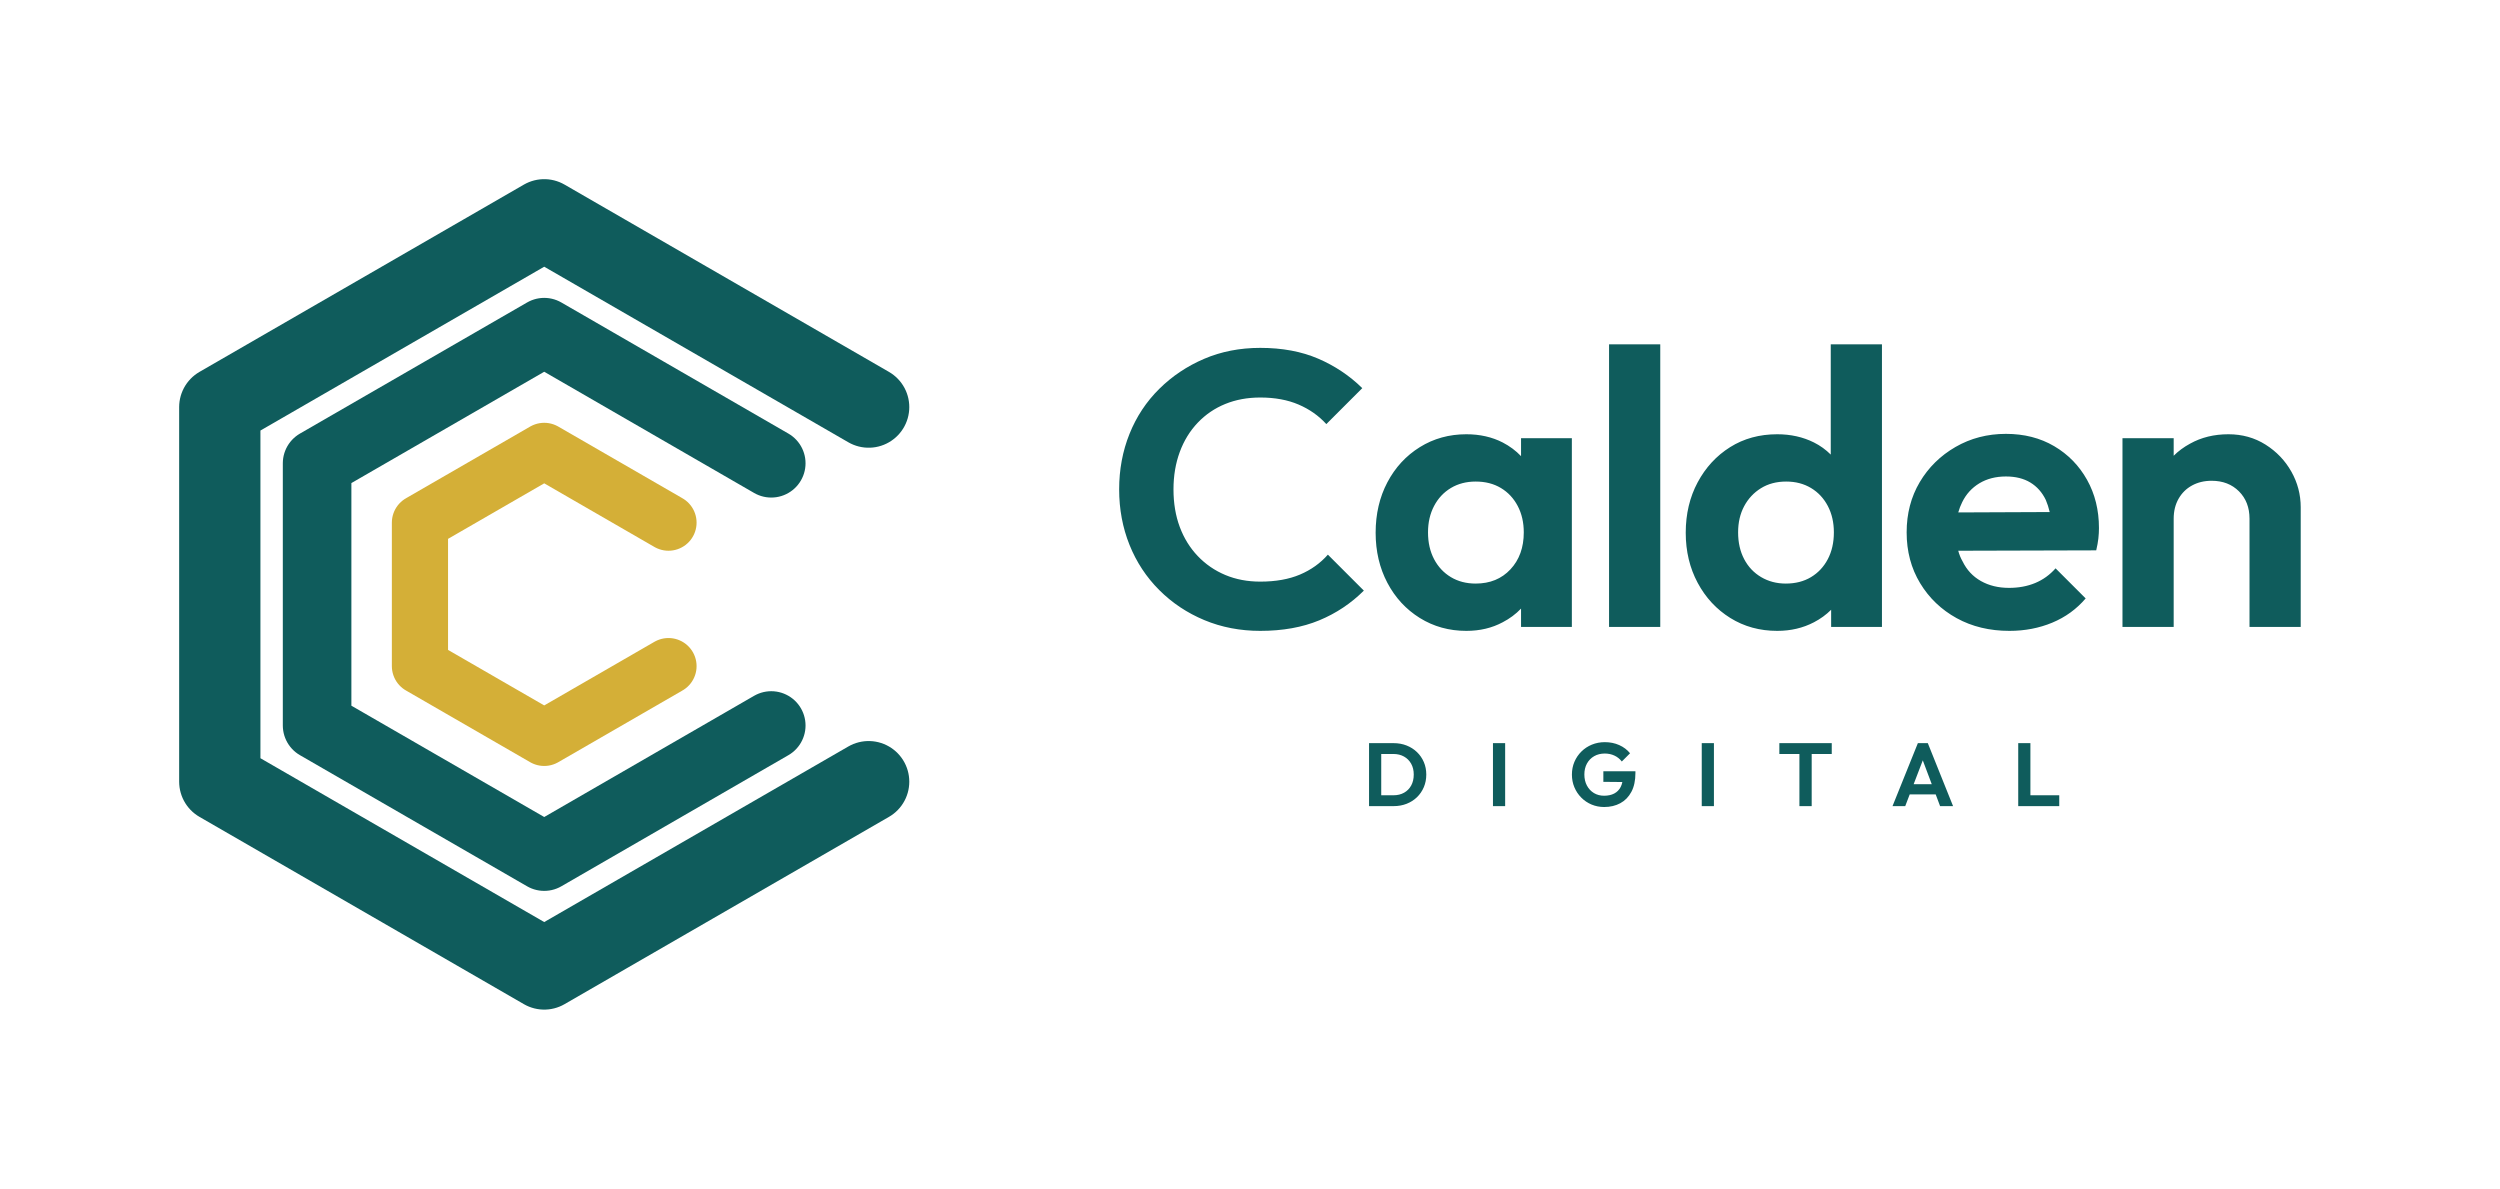
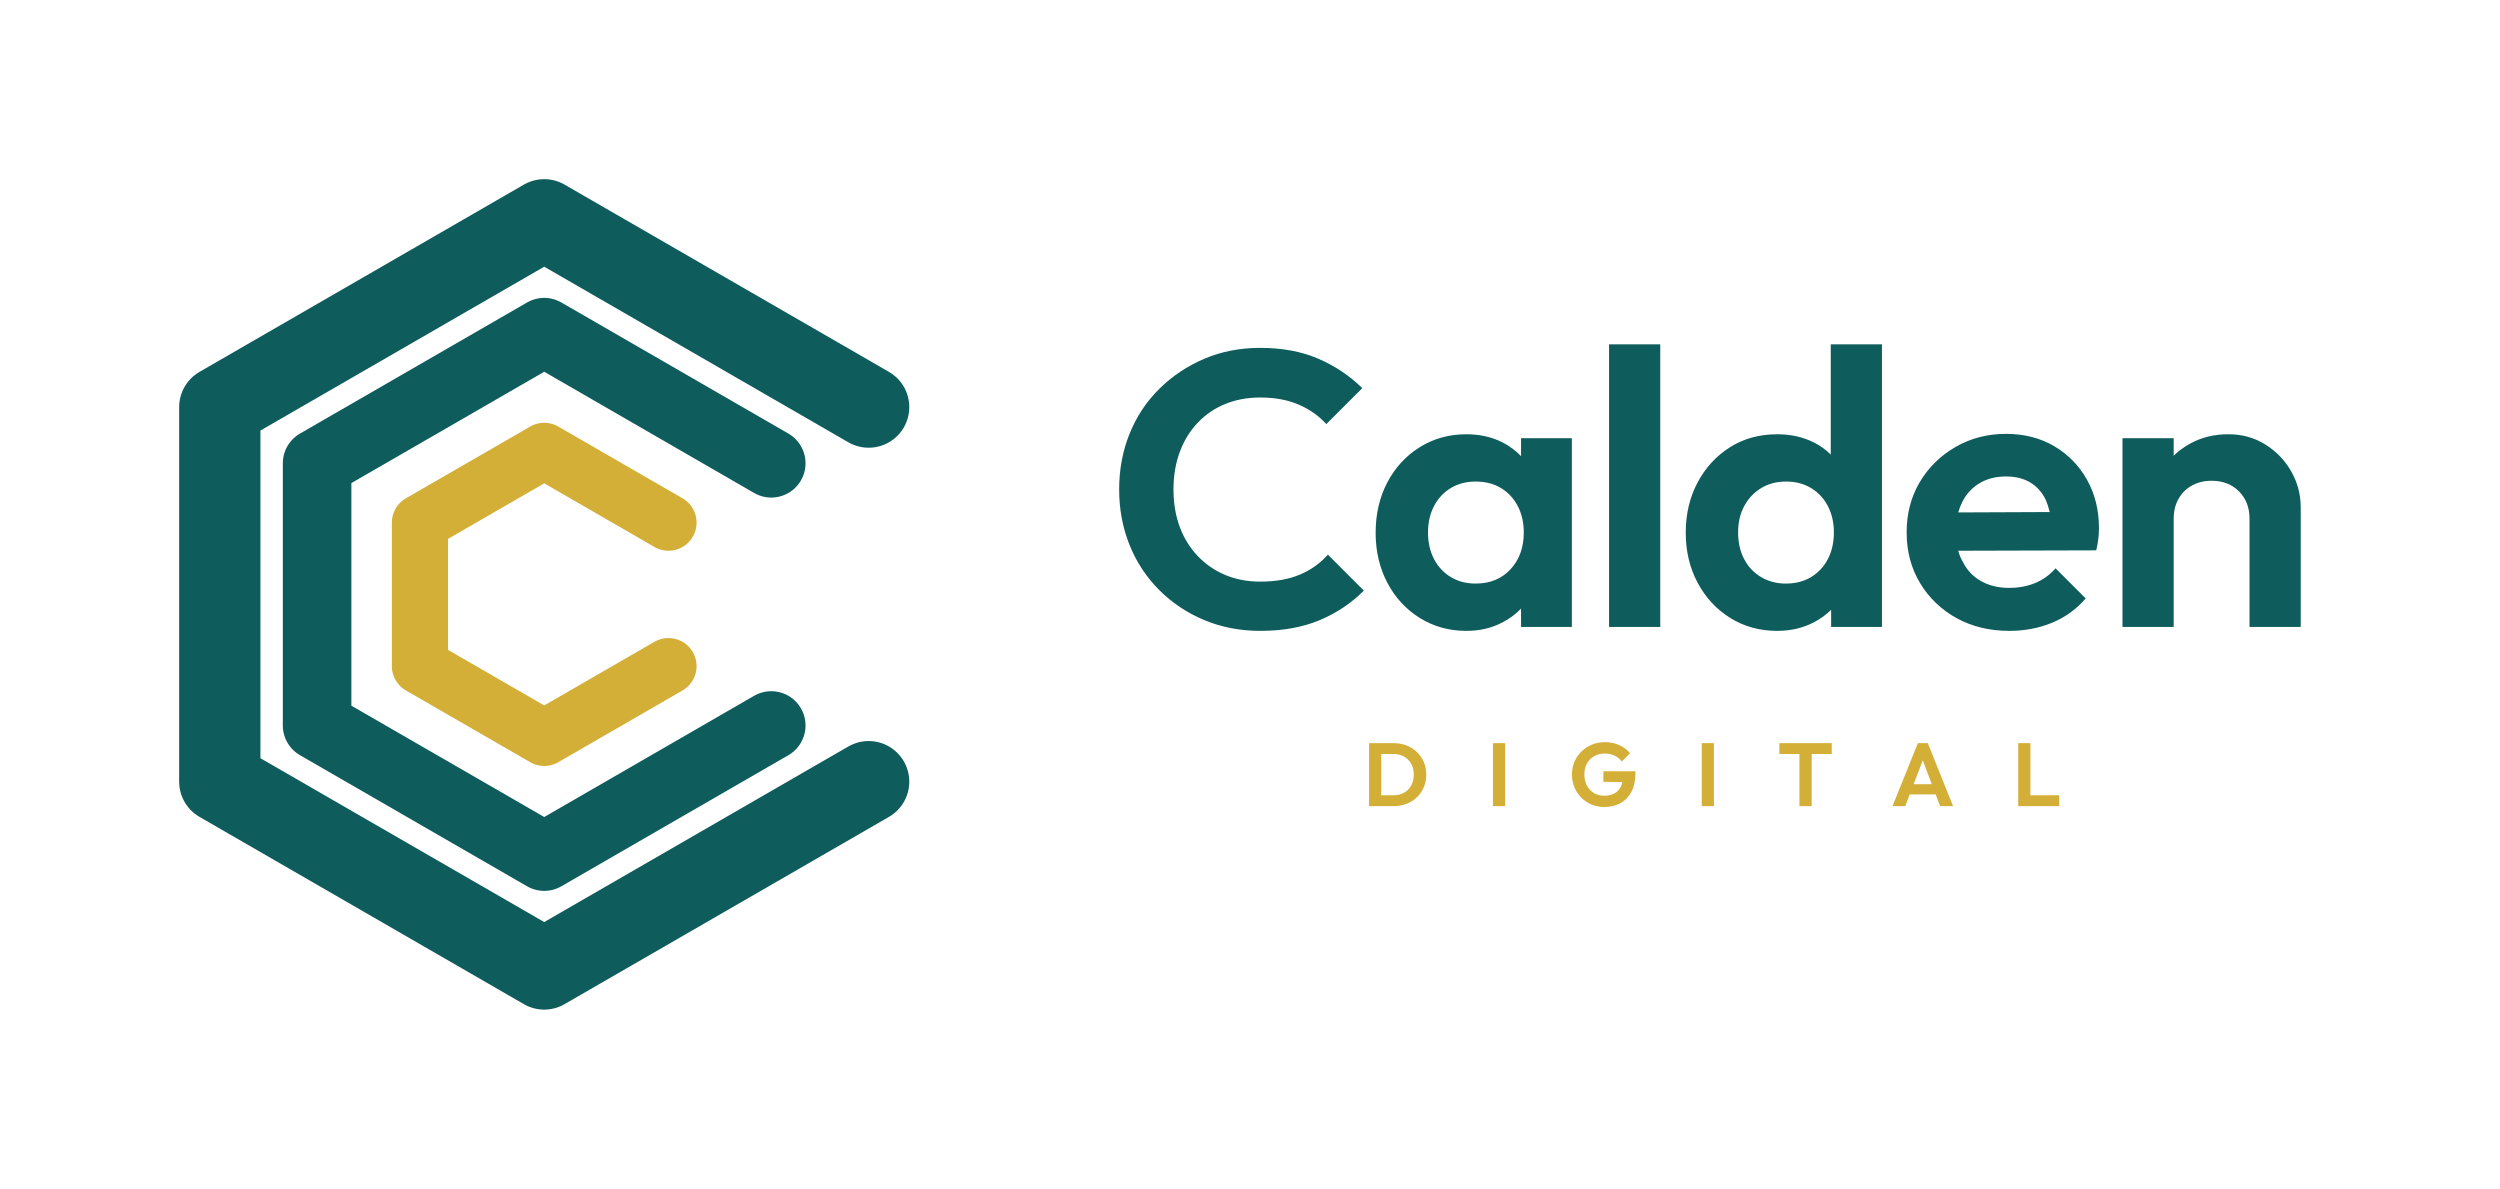
<svg xmlns="http://www.w3.org/2000/svg" viewBox="0 0 307 146" width="307" height="146">
  <path d="M106.67 49.99 L66.83 26.99 L26.99 49.99 L26.99 95.99 L66.83 118.99 L106.67 95.99" fill="none" stroke="#0F5C5C" stroke-width="9.98" stroke-linecap="round" stroke-linejoin="round" />
  <path d="M94.71 56.89 L66.83 40.79 L38.94 56.89 L38.94 89.09 L66.83 105.19 L94.71 89.09" fill="none" stroke="#0F5C5C" stroke-width="8.42" stroke-linecap="round" stroke-linejoin="round" />
  <path d="M82.09 64.18 L66.83 55.37 L51.57 64.18 L51.57 81.80 L66.83 90.61 L82.09 81.80" fill="none" stroke="#D4AF37" stroke-width="6.90" stroke-linecap="round" stroke-linejoin="round" />
  <path d="M154.76 77.471Q151.064 77.471 147.896 76.151Q144.728 74.831 142.352 72.455Q139.976 70.079 138.704 66.911Q137.432 63.743 137.432 60.095Q137.432 56.447 138.704 53.279Q139.976 50.111 142.352 47.759Q144.728 45.407 147.872 44.063Q151.016 42.719 154.76 42.719Q158.792 42.719 161.864 44.039Q164.936 45.359 167.288 47.663L162.872 52.079Q161.48 50.543 159.464 49.679Q157.448 48.815 154.76 48.815Q152.408 48.815 150.464 49.607Q148.52 50.399 147.08 51.911Q145.64 53.423 144.872 55.511Q144.104 57.599 144.104 60.095Q144.104 62.639 144.872 64.703Q145.64 66.767 147.08 68.279Q148.52 69.791 150.464 70.607Q152.408 71.423 154.76 71.423Q157.592 71.423 159.632 70.559Q161.672 69.695 163.064 68.111L167.48 72.527Q165.128 74.879 162.008 76.175Q158.888 77.471 154.76 77.471ZM180.064 77.471Q176.896 77.471 174.352 75.887Q171.808 74.303 170.368 71.567Q168.928 68.831 168.928 65.423Q168.928 61.967 170.368 59.231Q171.808 56.495 174.352 54.911Q176.896 53.327 180.064 53.327Q182.56 53.327 184.528 54.335Q185.824 55.007 186.784 56.015V53.807H193.024V76.991H186.784V74.735Q185.824 75.743 184.528 76.415Q182.56 77.471 180.064 77.471ZM181.216 71.663Q183.856 71.663 185.488 69.911Q187.12 68.159 187.12 65.375Q187.12 63.551 186.376 62.135Q185.632 60.719 184.312 59.927Q182.992 59.135 181.216 59.135Q179.488 59.135 178.168 59.927Q176.848 60.719 176.104 62.135Q175.36 63.551 175.36 65.375Q175.36 67.247 176.104 68.663Q176.848 70.079 178.168 70.871Q179.488 71.663 181.216 71.663ZM197.592 76.991V42.287H203.88V76.991ZM218.24 77.471Q215.024 77.471 212.48 75.887Q209.936 74.303 208.472 71.567Q207.008 68.831 207.008 65.423Q207.008 61.967 208.472 59.231Q209.936 56.495 212.456 54.911Q214.976 53.327 218.24 53.327Q220.736 53.327 222.752 54.335Q223.904 54.911 224.816 55.823V42.287H231.104V76.991H224.864V74.879Q223.952 75.791 222.752 76.415Q220.736 77.471 218.24 77.471ZM219.296 71.663Q221.072 71.663 222.392 70.871Q223.712 70.079 224.456 68.663Q225.2 67.247 225.2 65.375Q225.2 63.551 224.456 62.135Q223.712 60.719 222.392 59.927Q221.072 59.135 219.344 59.135Q217.568 59.135 216.248 59.951Q214.928 60.767 214.184 62.159Q213.44 63.551 213.44 65.375Q213.44 67.247 214.184 68.663Q214.928 70.079 216.272 70.871Q217.616 71.663 219.296 71.663ZM246.76 77.471Q243.112 77.471 240.28 75.911Q237.448 74.351 235.792 71.615Q234.136 68.879 234.136 65.375Q234.136 61.919 235.744 59.207Q237.352 56.495 240.136 54.887Q242.92 53.279 246.328 53.279Q249.688 53.279 252.256 54.791Q254.824 56.303 256.288 58.919Q257.752 61.535 257.752 64.847Q257.752 65.471 257.68 66.119Q257.608 66.767 257.416 67.583L240.472 67.631Q240.664 68.351 241 68.927Q241.768 70.511 243.256 71.351Q244.744 72.191 246.712 72.191Q248.488 72.191 249.928 71.591Q251.368 70.991 252.424 69.791L256.12 73.487Q254.44 75.455 252.016 76.463Q249.592 77.471 246.76 77.471ZM240.472 62.927 251.704 62.879Q251.512 62.063 251.224 61.391Q250.552 59.999 249.328 59.255Q248.104 58.511 246.328 58.511Q244.456 58.511 243.064 59.351Q241.672 60.191 240.952 61.679Q240.664 62.255 240.472 62.927ZM276.24 76.991V63.695Q276.24 61.631 274.944 60.335Q273.648 59.039 271.584 59.039Q270.24 59.039 269.184 59.615Q268.128 60.191 267.528 61.247Q266.928 62.303 266.928 63.695V76.991H260.64V53.807H266.928V55.967Q267.792 55.103 268.944 54.479Q271.008 53.327 273.648 53.327Q276.192 53.327 278.208 54.599Q280.224 55.871 281.376 57.911Q282.528 59.951 282.528 62.303V76.991Z" fill="#0F5C5C" />
-   <path d="M168.119 98.991V91.258H171.133Q171.991 91.258 172.722 91.544Q173.454 91.83 173.998 92.352Q174.543 92.875 174.845 93.579Q175.148 94.283 175.148 95.119Q175.148 95.955 174.845 96.665Q174.543 97.374 174.004 97.897Q173.465 98.419 172.733 98.705Q172.002 98.991 171.155 98.991ZM169.615 92.589V97.66H171.111Q171.859 97.66 172.42 97.346Q172.981 97.033 173.294 96.461Q173.608 95.889 173.608 95.108Q173.608 94.349 173.289 93.782Q172.97 93.216 172.409 92.903Q171.848 92.589 171.111 92.589ZM183.336 98.991V91.258H184.832V98.991ZM196.991 99.101Q196.166 99.101 195.445 98.798Q194.725 98.496 194.18 97.946Q193.636 97.396 193.333 96.675Q193.031 95.955 193.031 95.119Q193.031 94.272 193.339 93.552Q193.647 92.831 194.197 92.287Q194.747 91.742 195.484 91.44Q196.221 91.137 197.079 91.137Q198.036 91.137 198.839 91.495Q199.642 91.852 200.17 92.501L199.158 93.513Q198.795 93.04 198.256 92.787Q197.717 92.534 197.068 92.534Q196.331 92.534 195.764 92.858Q195.198 93.183 194.879 93.76Q194.56 94.338 194.56 95.108Q194.56 95.878 194.873 96.466Q195.187 97.055 195.731 97.385Q196.276 97.715 196.98 97.715Q197.706 97.715 198.223 97.446Q198.74 97.176 199.015 96.648Q199.158 96.373 199.224 96.032L196.892 96.01V94.712H200.83V94.921Q200.83 96.307 200.335 97.237Q199.84 98.166 198.976 98.633Q198.113 99.101 196.991 99.101ZM208.974 98.991V91.258H210.47V98.991ZM220.968 98.991V92.589H218.504V91.258H224.939V92.589H222.475V98.991ZM232.401 98.991 235.514 91.258H236.735L239.837 98.991H238.242L237.703 97.55H234.513L233.963 98.991ZM237.219 96.296 236.119 93.37 234.997 96.296ZM247.838 98.991V91.258H249.334V97.66H252.876V98.991Z" fill="#0F5C5C" />
+   <path d="M168.119 98.991V91.258H171.133Q171.991 91.258 172.722 91.544Q173.454 91.83 173.998 92.352Q174.543 92.875 174.845 93.579Q175.148 94.283 175.148 95.119Q175.148 95.955 174.845 96.665Q174.543 97.374 174.004 97.897Q173.465 98.419 172.733 98.705Q172.002 98.991 171.155 98.991ZM169.615 92.589V97.66H171.111Q171.859 97.66 172.42 97.346Q172.981 97.033 173.294 96.461Q173.608 95.889 173.608 95.108Q173.608 94.349 173.289 93.782Q172.97 93.216 172.409 92.903Q171.848 92.589 171.111 92.589ZM183.336 98.991V91.258H184.832V98.991ZM196.991 99.101Q196.166 99.101 195.445 98.798Q194.725 98.496 194.18 97.946Q193.636 97.396 193.333 96.675Q193.031 95.955 193.031 95.119Q193.031 94.272 193.339 93.552Q193.647 92.831 194.197 92.287Q194.747 91.742 195.484 91.44Q196.221 91.137 197.079 91.137Q198.036 91.137 198.839 91.495Q199.642 91.852 200.17 92.501L199.158 93.513Q198.795 93.04 198.256 92.787Q197.717 92.534 197.068 92.534Q196.331 92.534 195.764 92.858Q195.198 93.183 194.879 93.76Q194.56 94.338 194.56 95.108Q194.56 95.878 194.873 96.466Q195.187 97.055 195.731 97.385Q196.276 97.715 196.98 97.715Q197.706 97.715 198.223 97.446Q198.74 97.176 199.015 96.648Q199.158 96.373 199.224 96.032L196.892 96.01V94.712H200.83V94.921Q200.83 96.307 200.335 97.237Q199.84 98.166 198.976 98.633Q198.113 99.101 196.991 99.101ZM208.974 98.991V91.258H210.47V98.991ZM220.968 98.991V92.589H218.504V91.258H224.939V92.589H222.475V98.991ZM232.401 98.991 235.514 91.258H236.735L239.837 98.991H238.242L237.703 97.55H234.513L233.963 98.991ZM237.219 96.296 236.119 93.37 234.997 96.296ZM247.838 98.991V91.258H249.334V97.66H252.876V98.991Z" fill="#D4AF37" />
</svg>
